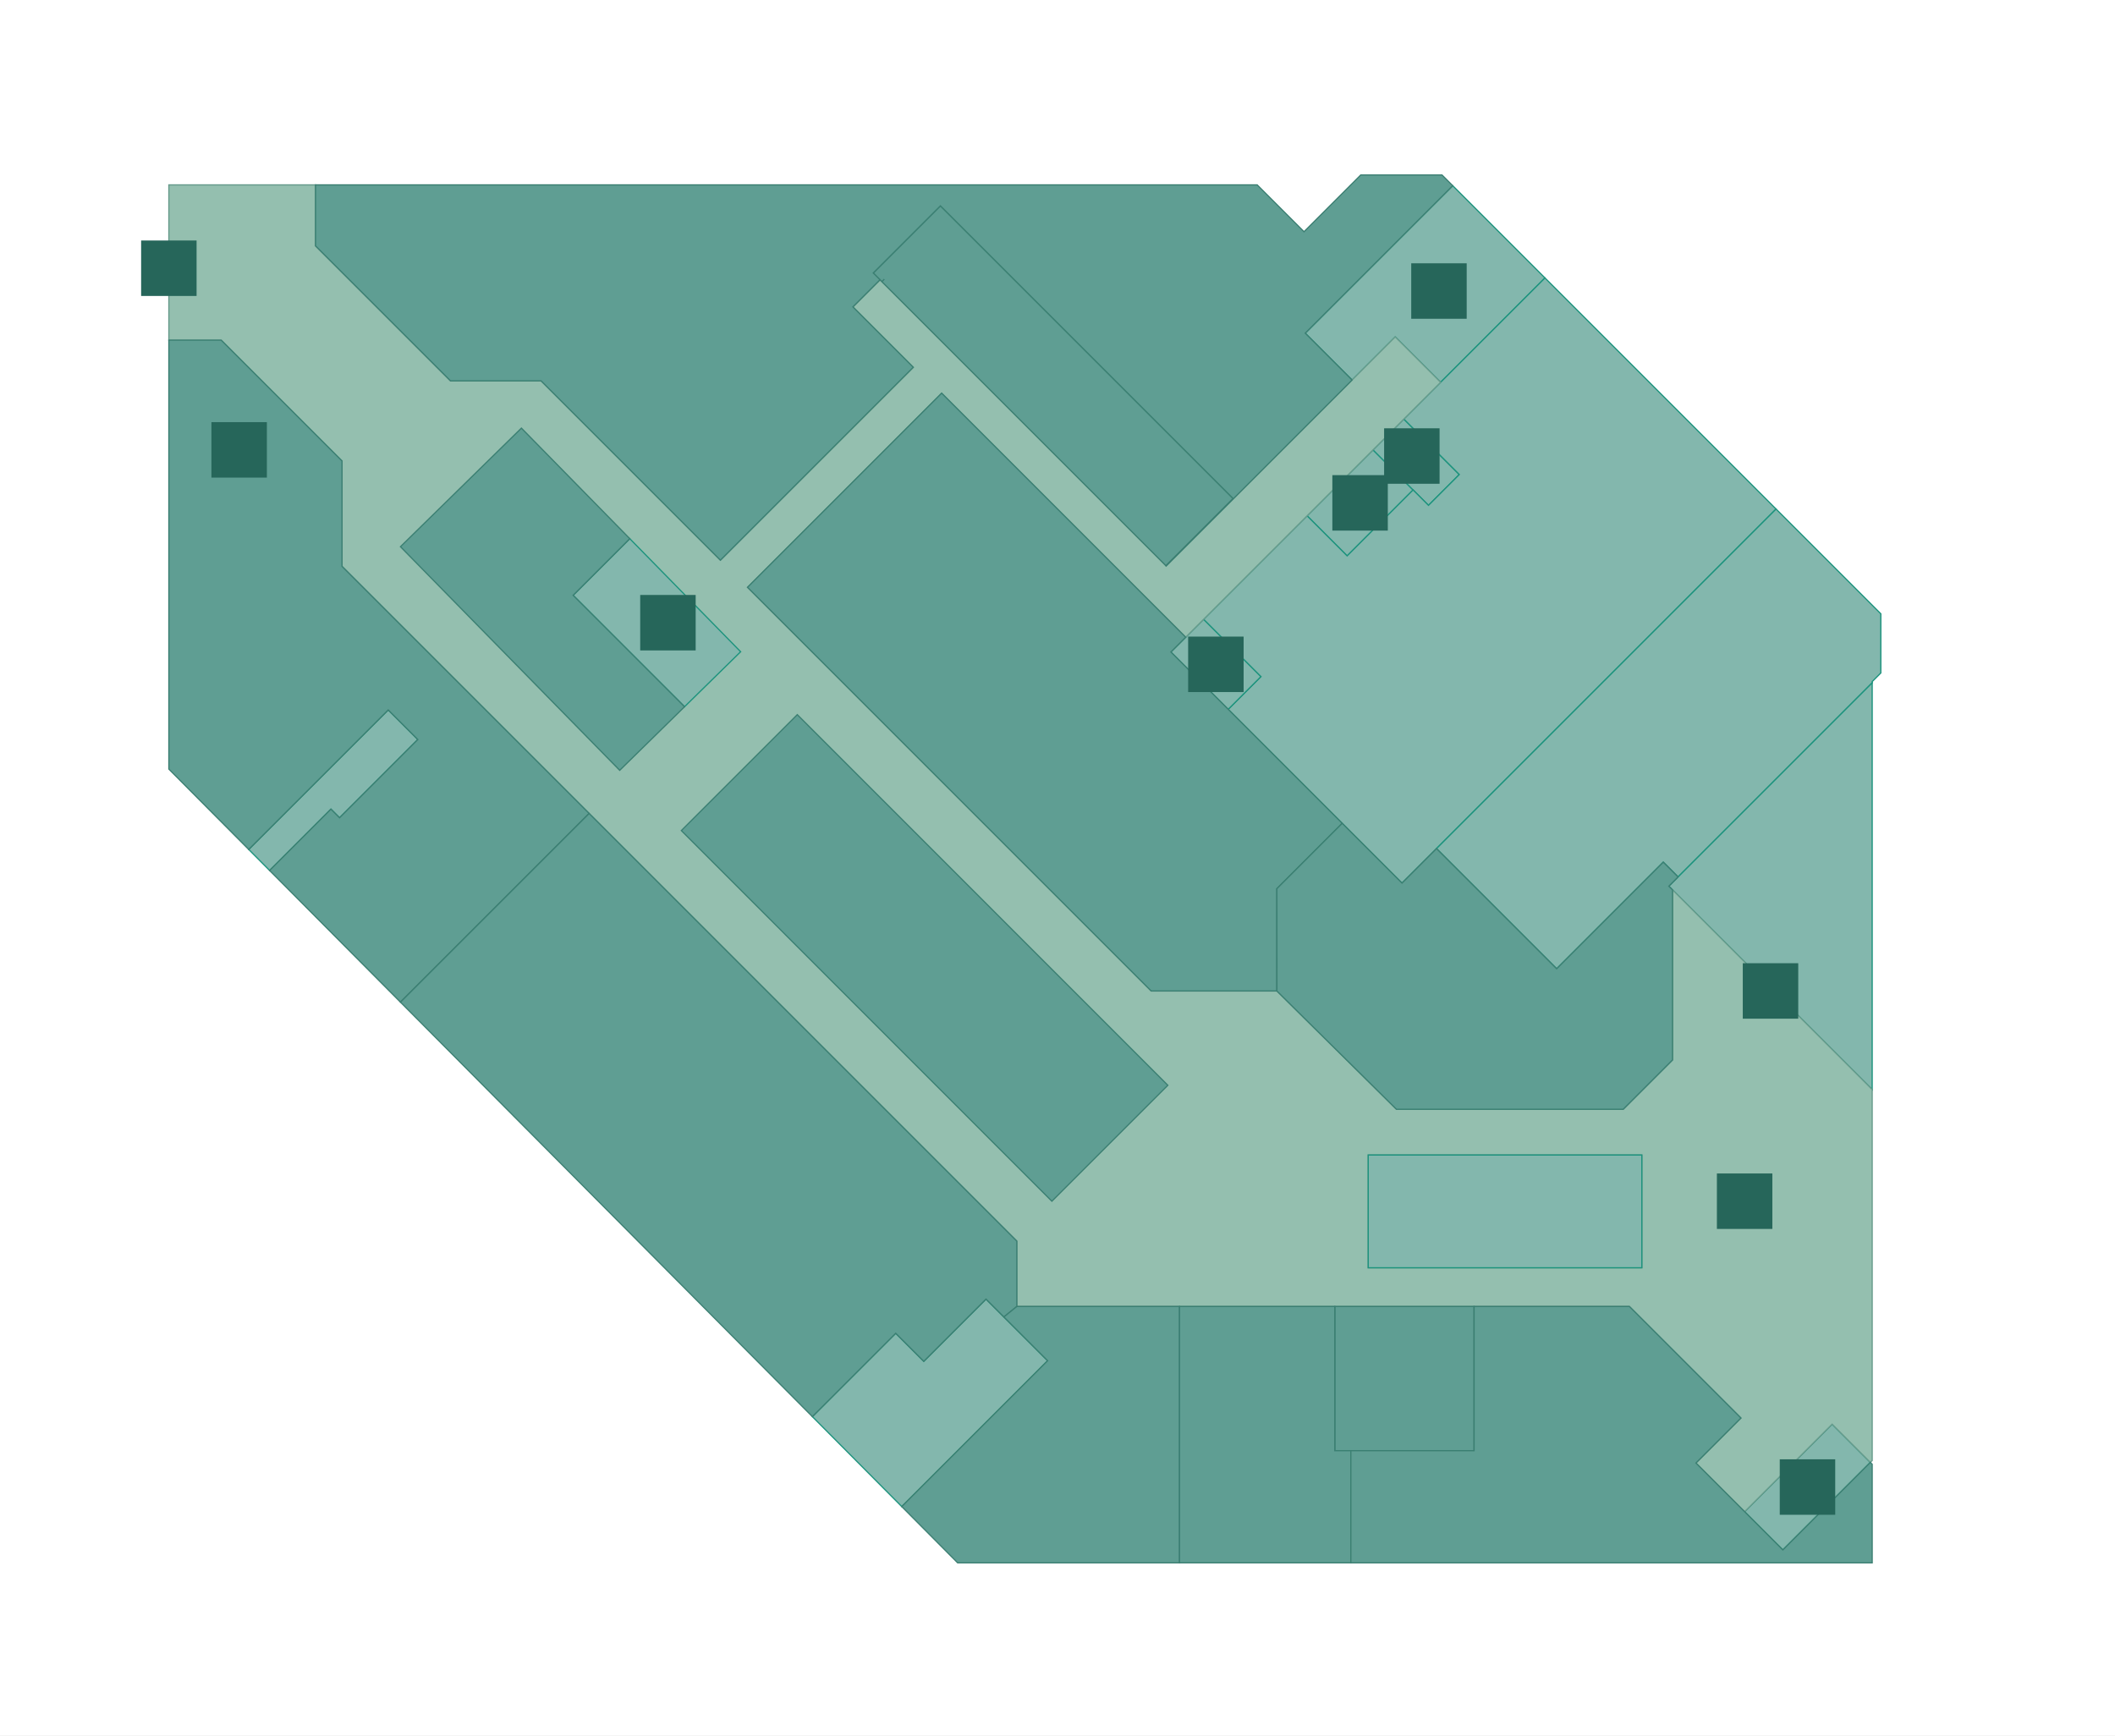
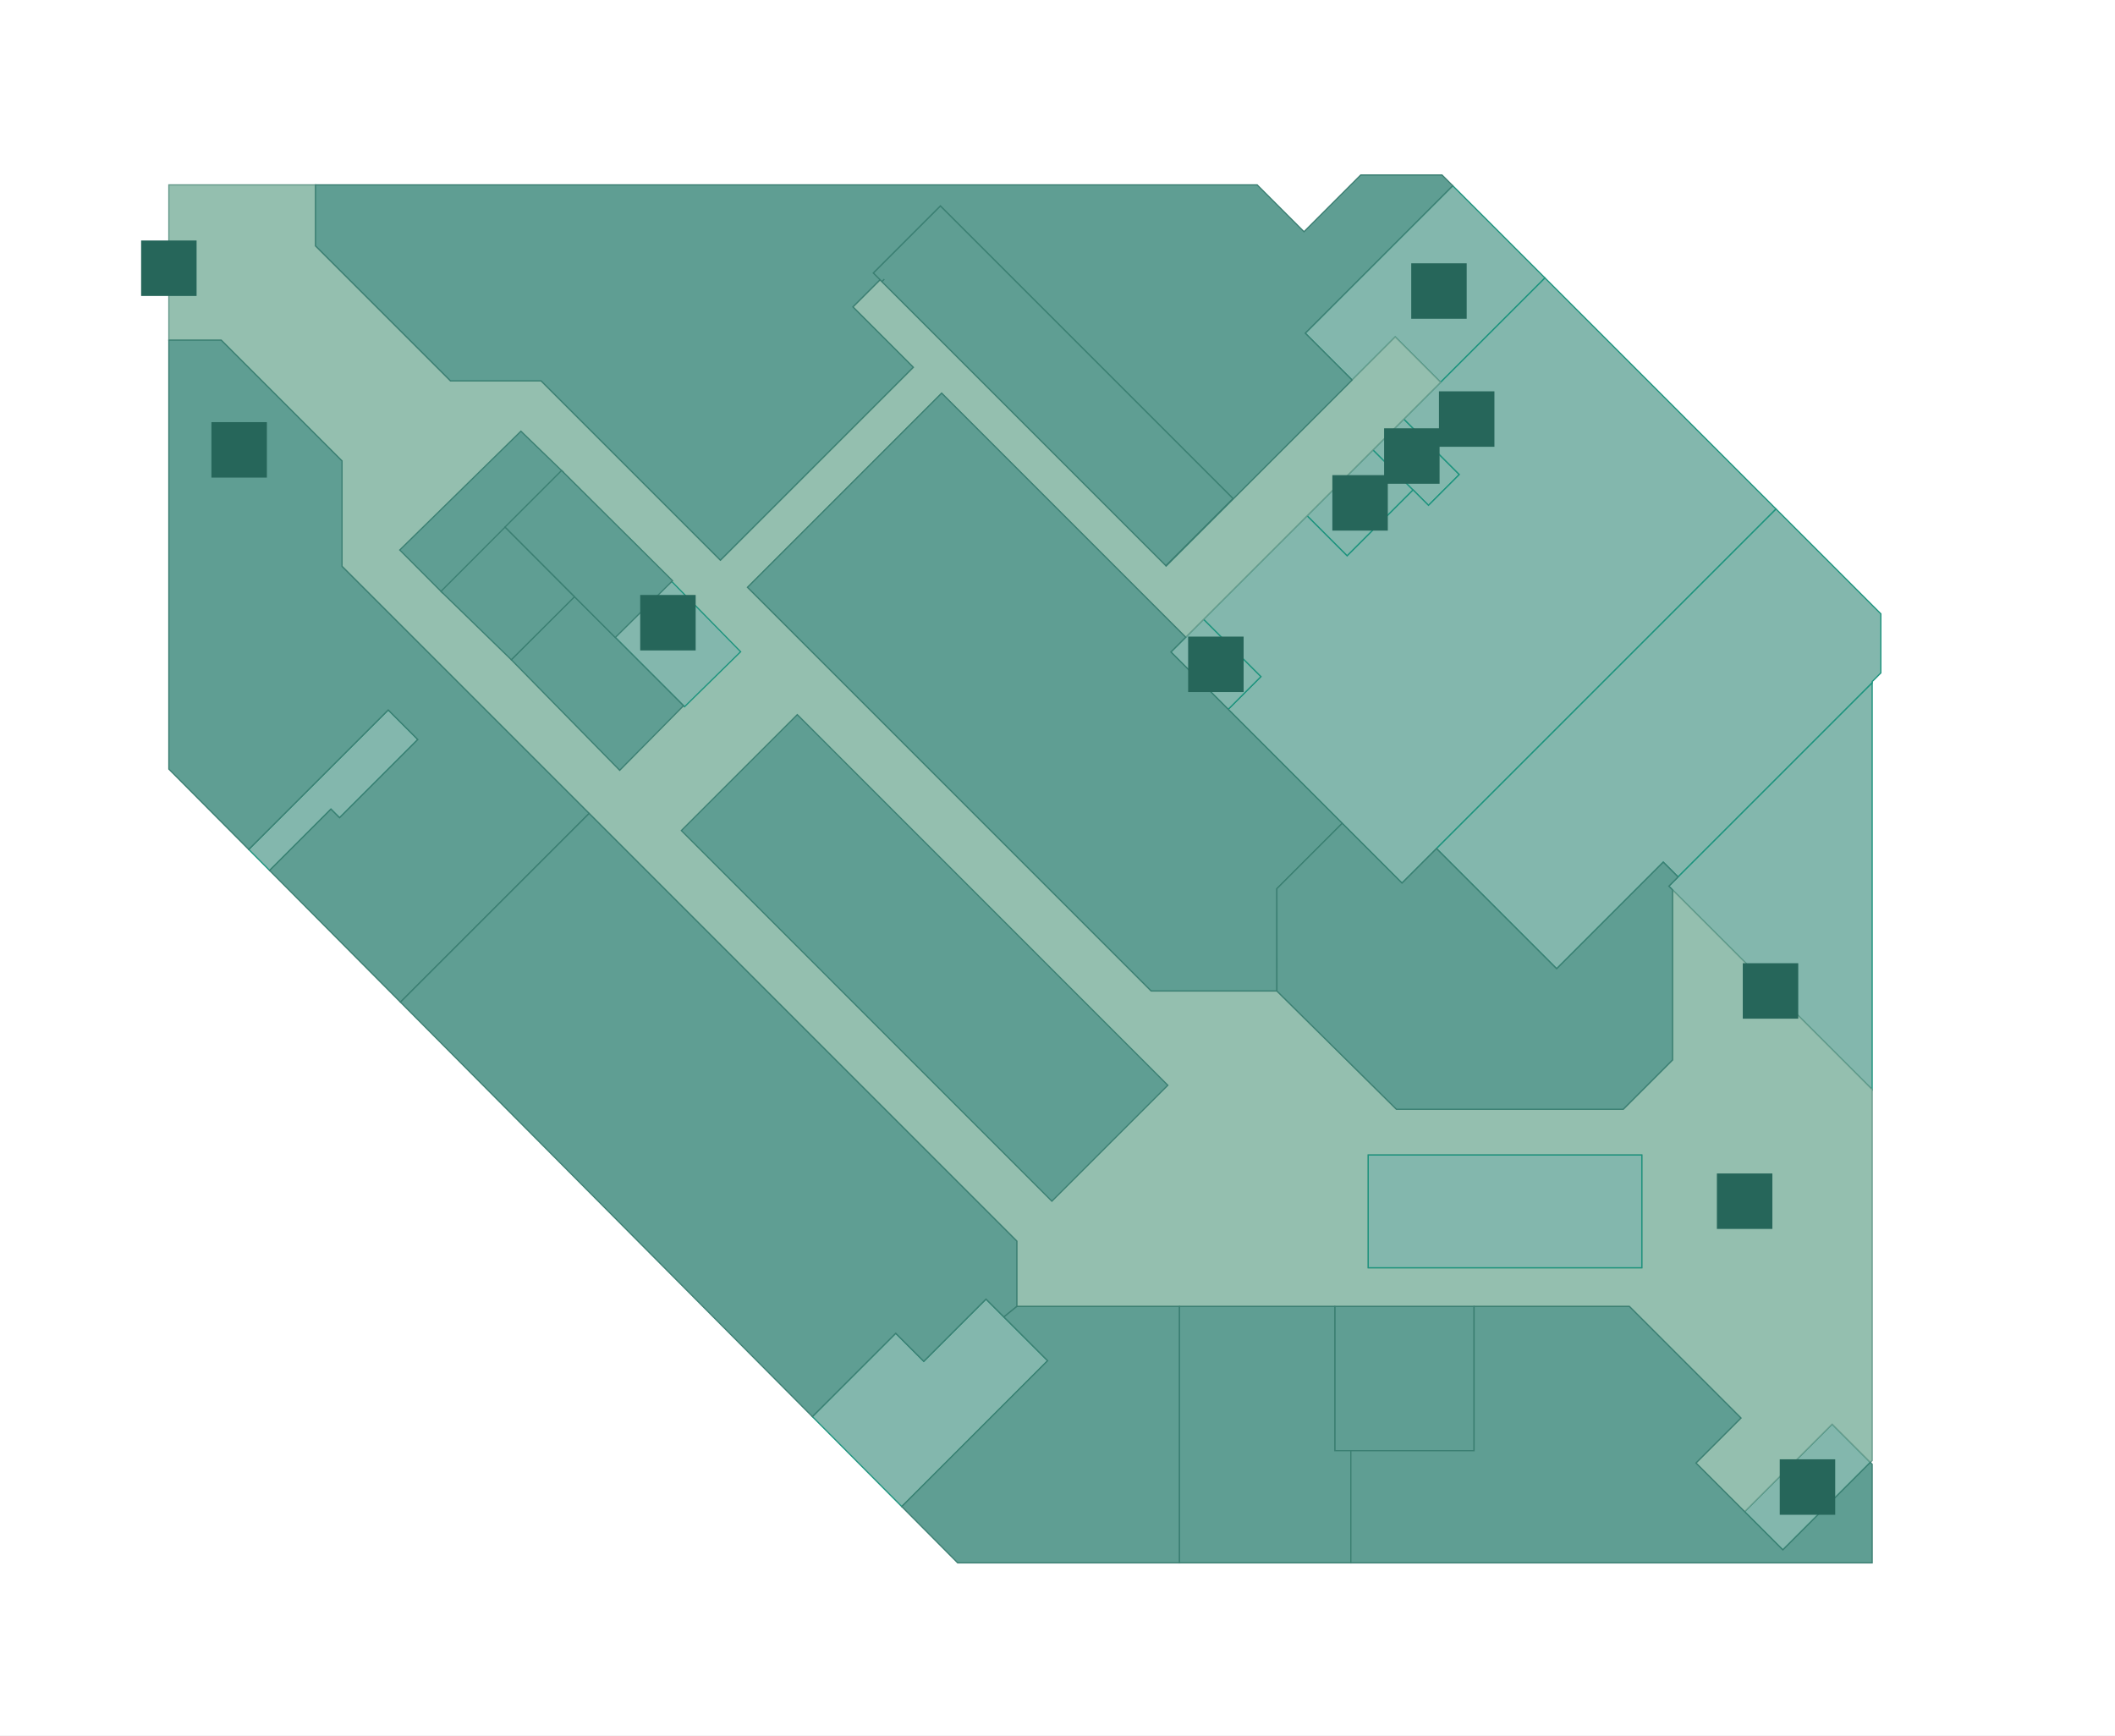
<svg xmlns="http://www.w3.org/2000/svg" version="1.1" id="Layer_1" x="0px" y="0px" width="1716px" height="1408px" viewBox="0 0 1716 1408" enable-background="new 0 0 1716 1408" xml:space="preserve">
  <g id="background">
    <rect fill="#FFFFFF" width="1716" height="1408" />
  </g>
  <g id="etc">
    <polygon fill="#83B7AD" stroke="#1D937D" stroke-miterlimit="10" points="1178.667,150.667 1059.001,270.333 1097,308.333    1132,273.333 1132,273.333 1132,273.333 1168.833,310.167 1253.5,225.5  " />
-     <rect x="1080.518" y="370.171" transform="matrix(-0.7071 -0.7071 0.7071 -0.7071 1595.299 1476.788)" fill="#83B7AD" stroke="#1D937D" stroke-miterlimit="10" width="45.962" height="75.658" />
+     <rect x="1080.531" y="370.178" transform="matrix(0.7071 0.7071 -0.7071 0.7071 611.7155 -660.7983)" fill="#83B7AD" stroke="#1D937D" stroke-miterlimit="10" width="45.962" height="75.657" />
    <polygon fill="#83B7AD" stroke="#1D937D" stroke-miterlimit="10" points="1184,385 1139,340 1114,365 1146.5,397.5 1146.5,397.5    1159,410  " />
    <polygon fill="#83B7AD" stroke="#1D937D" stroke-miterlimit="10" points="1253.5,225.5 1139,340 1184,385 1184,385 1184,385    1159,410 1159,410 1159,410 1146.5,397.5 1093,451 1093,451 1093,451 1060.5,418.5 976.5,502.5 1023,549 1023,549 1023,549    996.5,575.5 1089,668 1137.5,716.5 1165.5,688.5 1441,413  " />
-     <rect x="967.762" y="506.121" transform="matrix(0.7071 -0.7071 0.7071 0.7071 -92.1915 855.4308)" fill="#83B7AD" stroke="#1D937D" stroke-miterlimit="10" width="37.477" height="65.76" />
+     <rect x="967.752" y="506.124" transform="matrix(-0.7071 0.7071 -0.7071 -0.7071 2065.178 222.583)" fill="#83B7AD" stroke="#1D937D" stroke-miterlimit="10" width="37.477" height="65.759" />
    <polygon fill="#83B7AD" stroke="#1D937D" stroke-miterlimit="10" points="1441,413 1165.5,688.5 1263,786 1349.5,699.5    1361.5,711.5 1519,554 1519,553 1526,546 1526,498  " />
    <polygon fill="#83B7AD" stroke="#1D937D" stroke-miterlimit="10" points="1361.5,711.5 1361.5,711.5 1354,719 1357,722 1357,722    1519,884 1519,554  " />
-     <rect x="1416.297" y="1184.58" transform="matrix(0.7071 -0.7071 0.7071 0.7071 -423.5955 1390.361)" fill="#83B7AD" stroke="#1D937D" stroke-miterlimit="10" width="100.407" height="43.841" />
+     <rect x="1416.28" y="1184.594" transform="matrix(-0.7071 0.7071 -0.7071 -0.7071 3356.579 1022.689)" fill="#83B7AD" stroke="#1D937D" stroke-miterlimit="10" width="100.406" height="43.841" />
    <polygon fill="none" points="1519,1185 1517.5,1186.5 1519,1188  " />
    <polyline fill="none" points="825,1060 825,1060 814.5,1068.5 825,1079  " />
    <polygon fill="#83B7AD" stroke="#1D937D" stroke-miterlimit="10" points="268.5,656.5 268.5,656.5 275.5,663.5 339,600 315,576    201.797,689.203 218.744,706.256  " />
    <polygon fill="#83B7AD" stroke="#1D937D" stroke-miterlimit="10" points="800,1054 749.5,1104.5 749.5,1104.5 749.5,1104.5    726.75,1081.75 659.118,1149.382 731.642,1222.358 850,1104  " />
    <path fill="#94BFAF" stroke="#679B8C" stroke-miterlimit="10" d="M1357,722v138l-40,40h-184l-97-96H934L606.5,476.5L764,319   l198,198l14.5-14.5l84-84L1114,365l25-25l29.833-29.833L1132,273.333l-35,35L946.167,459.167L714,227l-22,22l49,49L584.5,454.5   L439,309h-73.5L256,199.5V150H137v126h42.5l98,98v85.5L478,660l347,347v51v2h132h126h113h126l90.5,90.5L1376,1187l39.5,39.5l71-71   l31,31l1.5-1.5V884L1357,722z M1332.092,1028.597h-221.988v-91.495h221.988V1028.597z" />
    <polygon fill="#83B7AD" stroke="#1D937D" stroke-miterlimit="10" points="465,483 555.403,573.403 600.912,528.782    510.961,437.039  " />
    <rect x="1110.104" y="937.102" fill="#83B7AD" stroke="#1D937D" stroke-miterlimit="10" width="221.988" height="91.495" />
  </g>
  <g id="rooms">
    <polygon id="marimekko" fill="#5F9E93" stroke="#3B7F72" stroke-miterlimit="10" points="1000.5,404.5 763,167 708.5,221.5    715.5,228.5 717.5,226.5 715.5,228.5 946,459  " />
-     <polygon id="her-lab-1" fill="#5F9E93" stroke="#3B7F72" stroke-miterlimit="10" points="478,660 277.5,459.5 277.5,459.5    277.5,459.5 277.5,374 179.5,276 137,276 137,624 201.797,689.203 315,576 315,576 315,576 339,600 339,600 339,600 275.5,663.5    275.5,663.5 275.5,663.5 268.5,656.5 218.744,706.256 324.913,813.087  " />
+     <polygon id="jamie-s-italian" fill="#5F9E93" stroke="#3B7F72" stroke-miterlimit="10" points="478,660 277.5,459.5 277.5,459.5    277.5,459.5 277.5,374 179.5,276 137,276 137,624 201.797,689.203 315,576 315,576 315,576 339,600 339,600 339,600 275.5,663.5    275.5,663.5 275.5,663.5 268.5,656.5 218.744,706.256 324.913,813.087  " />
    <polygon id="her-lab-3" fill="#5F9E93" stroke="#3B7F72" stroke-miterlimit="10" points="726.75,1081.75 726.75,1081.75    749.5,1104.5 800,1054 800,1054 800,1054 814.5,1068.5 825,1060 825,1007 478,660 324.913,813.087 659.118,1149.382  " />
    <polygon id="comme-des-garcons" fill="#5F9E93" stroke="#3B7F72" stroke-miterlimit="10" points="825,1060 814.5,1068.5 850,1104    731.642,1222.358 777,1268 957,1268 957,1060  " />
-     <polygon id="leica-pop-up" fill="#5F9E93" stroke="#3B7F72" stroke-miterlimit="10" points="1196,1060 1083,1060 1083,1177    1096,1177 1096,1177 1196,1177  " />
+     <polygon id="coach" fill="#5F9E93" stroke="#3B7F72" stroke-miterlimit="10" points="1196,1060 1083,1060 1083,1177 1096,1177    1096,1177 1196,1177  " />
    <polygon id="rag-bone" fill="#5F9E93" stroke="#3B7F72" stroke-miterlimit="10" points="1083,1177 1083,1177 1083,1177 1083,1060    957,1060 957,1268 1096,1268 1096,1177  " />
    <polygon id="diesel" fill="#5F9E93" stroke="#3B7F72" stroke-miterlimit="10" points="1519,1188 1517.5,1186.5 1446.5,1257.5    1446.5,1257.5 1446.5,1257.5 1415.5,1226.5 1415.5,1226.5 1376,1187 1376,1187 1376,1187 1412.5,1150.5 1322,1060 1196,1060    1196,1177 1196,1177 1196,1177 1096,1177 1096,1268 1519,1268  " />
    <polygon id="her-lab-2" fill="#5F9E93" stroke="#3B7F72" stroke-miterlimit="10" points="950,529 962,517 764,319 606.5,476.5    934,804 1036,804 1036,721 1089,668  " />
    <polygon id="issey-miyake" fill="#5F9E93" stroke="#3B7F72" stroke-miterlimit="10" points="1354,719 1361.5,711.5 1349.5,699.5    1263,786 1263,786 1263,786 1165.5,688.5 1137.5,716.5 1137.5,716.5 1137.5,716.5 1089,668 1036,721 1036.023,804.061 1133,900    1317,900 1357,860 1357,722  " />
-     <rect id="discovery-atrium" x="537.544" y="710.678" transform="matrix(-0.707 -0.7072 0.7072 -0.707 730.8793 1857.195)" fill="#5F9E93" stroke="#3B7F72" stroke-miterlimit="10" width="425.22" height="133.038" />
-     <polygon id="her-lab-4" fill="#5F9E93" stroke="#3B7F72" stroke-miterlimit="10" points="465,483 465,483 510.961,437.039    423.038,347.363 324.918,443.567 502.793,624.985 555.403,573.403  " />
+     <rect id="discovery-atrium" x="537.546" y="710.69" transform="matrix(0.707 0.7072 -0.7072 0.707 769.4368 -302.7973)" fill="#5F9E93" stroke="#3B7F72" stroke-miterlimit="10" width="425.216" height="133.037" />
+     <polyline id="pandora" fill="#5F9E93" stroke="#3B7F72" stroke-miterlimit="10" points="409.345,430.235 457.128,383.213    422.64,349.855 324.343,446.235 358.827,480.839 409.345,430.235  " />
    <polygon id="her-lab-1_1_" fill="#5F9E93" stroke="#3B7F72" stroke-miterlimit="10" points="1178.667,150.667 1170,142 1104,142    1058,188 1020,150 256,150 256,199.5 365.5,309 439,309 584.5,454.5 741,298 692,249 714,227 708.5,221.5 763,167 1000.5,404.5    946,459 946.167,459.167 1097,308.333 1059.001,270.333  " />
+     <polygon id="sunglass-hut" fill="#5F9E93" stroke="#3B7F72" stroke-miterlimit="10" points="414.832,535.272 466.052,484.052    554.575,572.575 502.793,624.985  " />
+     <polygon id="rebecca-mikoff" fill="#5F9E93" stroke="#3B7F72" stroke-miterlimit="10" points="409.682,427.682 455.634,381.73    545.668,471.182 499.231,517.231  " />
+     <polygon id="jewelry" fill="#5F9E93" stroke="#3B7F72" stroke-miterlimit="10" points="357.782,479.79 414.832,535.272    466.052,484.238 409.743,427.743  " />
  </g>
  <g id="signs">
    <g id="entrance">
      <rect id="entrance-1" x="114.5" y="195.124" fill="#26665A" width="45" height="45" />
      <rect id="entrance-2" x="1414" y="781.5" fill="#26665A" width="45" height="45" />
    </g>
    <rect id="escalator" x="519.426" y="482.721" fill="#26665A" width="45" height="45" />
    <rect id="toilet" x="1145" y="213.626" fill="#26665A" width="45" height="45" />
+     <rect id="atm" x="1167.5" y="317.5" fill="#26665A" width="45" height="45" />
    <g id="lift">
      <rect id="lift-1" x="1081" y="385.5" fill="#26665A" width="45" height="45" />
      <rect id="lift-2" x="1444" y="1184" fill="#26665A" width="45" height="45" />
    </g>
    <g id="stairs">
      <rect id="stairs-1" x="1123" y="347.5" fill="#26665A" width="45" height="45" />
      <rect id="stairs-2" x="964" y="516.5" fill="#26665A" width="45" height="45" />
    </g>
    <g id="information">
      <rect id="information-1" x="1393" y="952.085" fill="#26665A" width="45" height="45" />
      <rect id="information-2" x="171.535" y="342.5" fill="#26665A" width="45" height="45" />
    </g>
  </g>
</svg>
